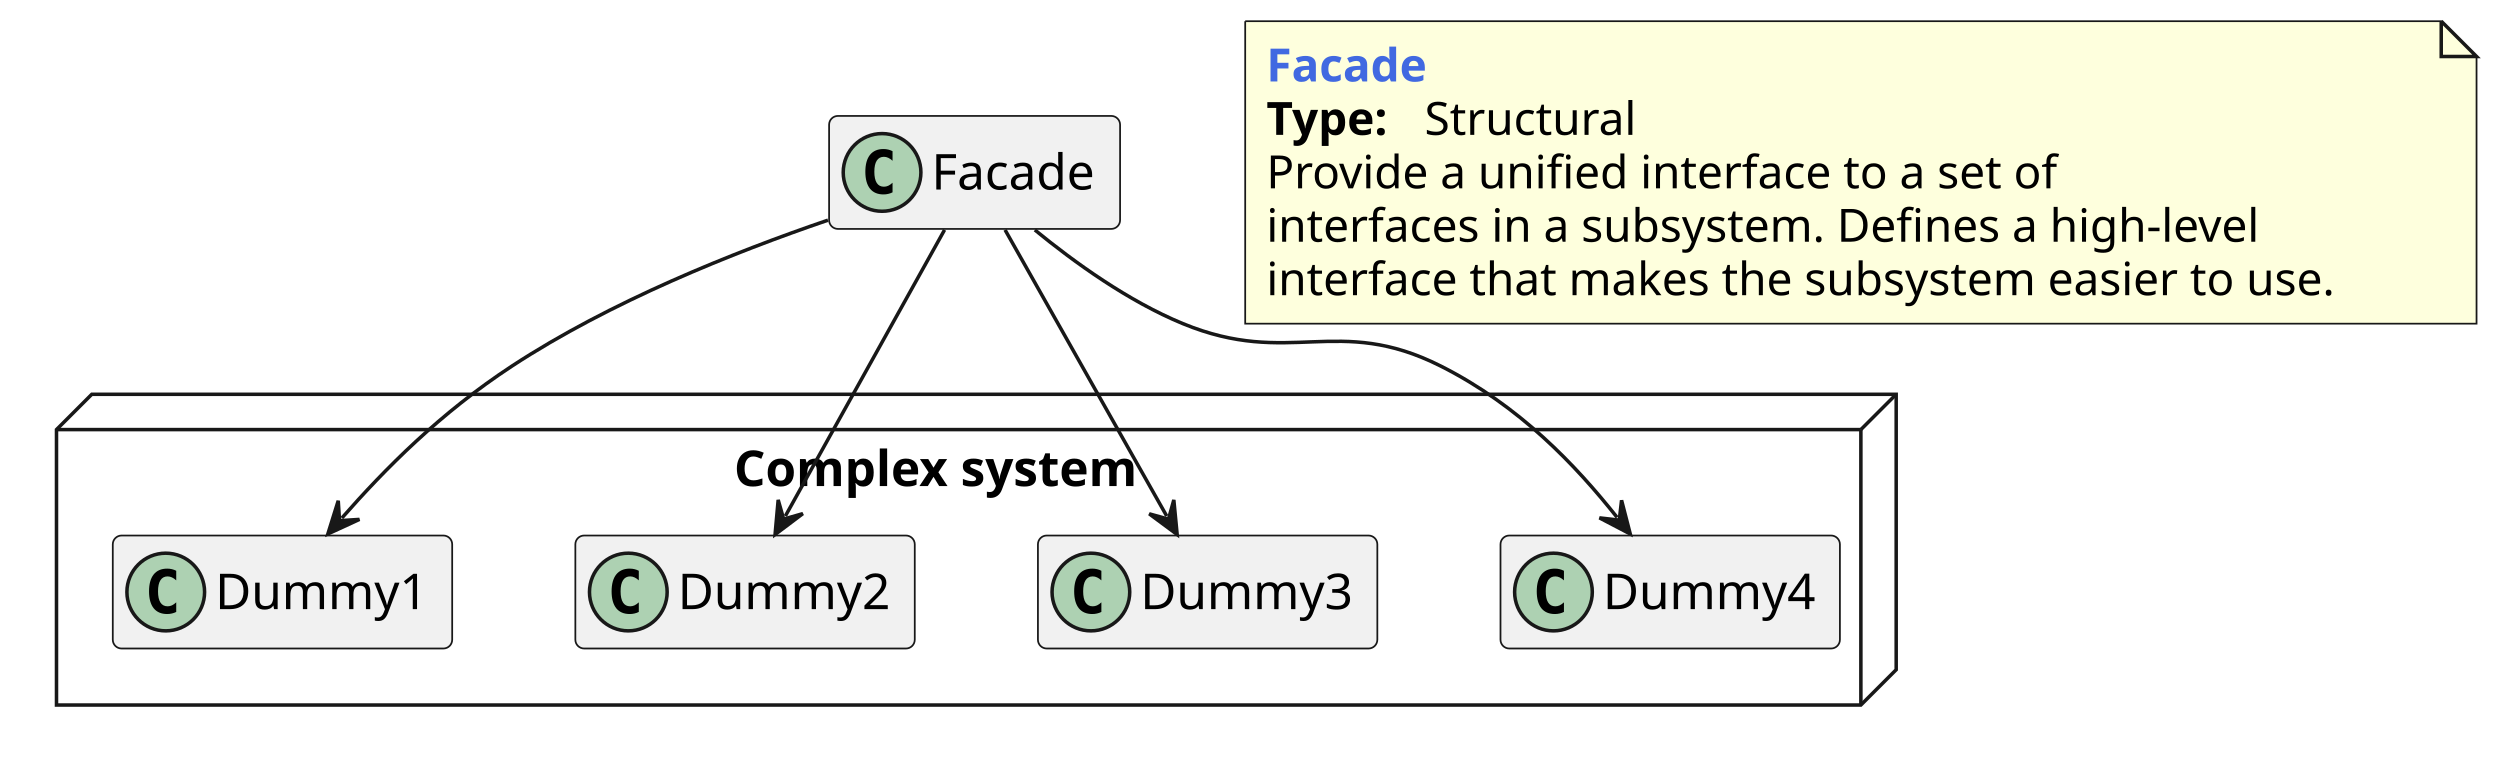
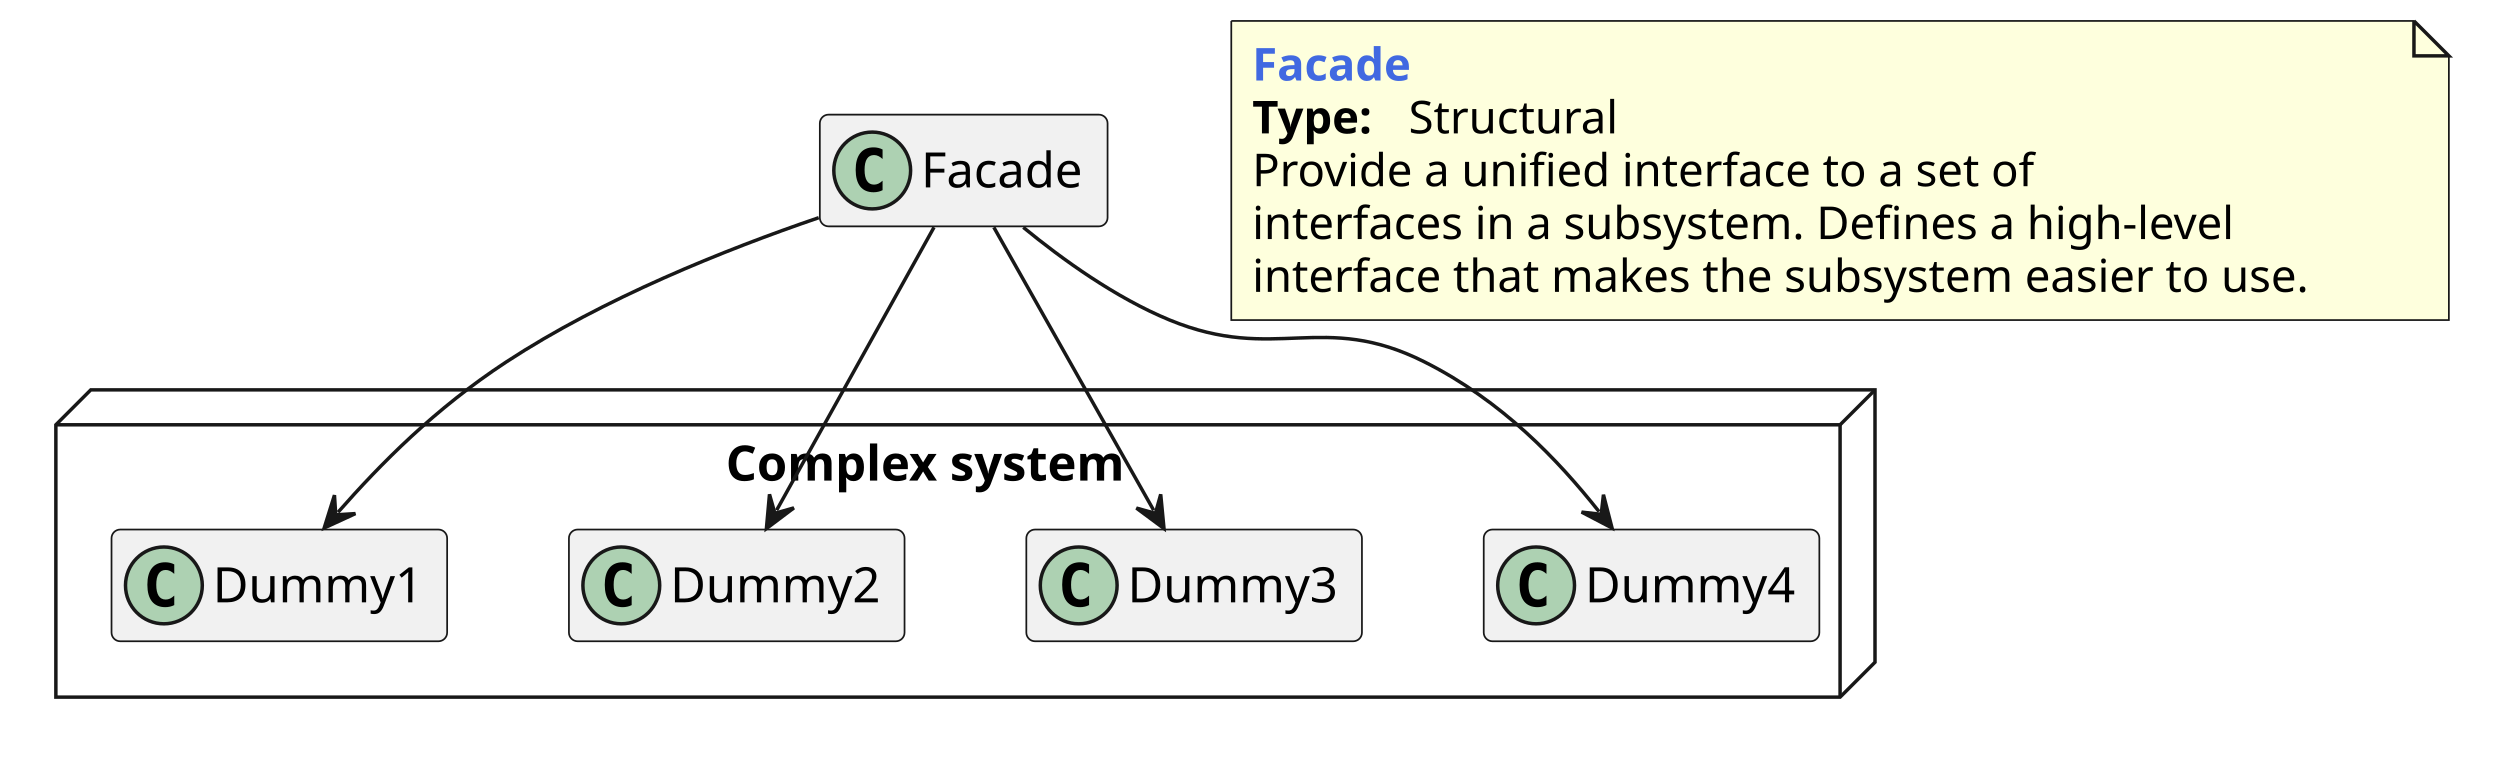
- <svg xmlns="http://www.w3.org/2000/svg" contentStyleType="text/css" data-diagram-type="CLASS" height="216px" preserveAspectRatio="none" style="width:708px;height:216px;" version="1.1" viewBox="0 0 708 216" width="708px" zoomAndPan="magnify">
+ <svg xmlns="http://www.w3.org/2000/svg" contentStyleType="text/css" data-diagram-type="CLASS" height="224px" preserveAspectRatio="none" style="width:716px;height:224px;" version="1.1" viewBox="0 0 716 224" width="716px" zoomAndPan="magnify">
  <defs />
  <g>
    <g class="cluster" data-qualified-name="Complex system" data-source-line="4" id="ent0003">
      <polygon fill="none" points="16,121.66,26,111.66,537,111.66,537,189.66,527,199.66,16,199.66,16,121.66" style="stroke:#181818;stroke-width:1;" />
      <line style="stroke:#181818;stroke-width:1;" x1="527" x2="537" y1="121.66" y2="111.66" />
      <line style="stroke:#181818;stroke-width:1;" x1="16" x2="527" y1="121.66" y2="121.66" />
      <line style="stroke:#181818;stroke-width:1;" x1="527" x2="527" y1="121.66" y2="199.66" />
-       <text fill="#000000" font-family="sans-serif" font-size="14" font-weight="bold" lengthAdjust="spacing" textLength="129.268" x="207.866" y="137.655">Complex system</text>
+       <text fill="#000000" font-family="sans-serif" font-size="14" font-weight="700" lengthAdjust="spacing" textLength="129.268" x="207.866" y="137.655">Complex system</text>
    </g>
    <g class="entity" data-qualified-name="Complex system.Dummy1" data-source-line="5" id="ent0004">
      <rect fill="#F1F1F1" height="32" rx="2.5" ry="2.5" style="stroke:#181818;stroke-width:0.5;" width="96.121" x="31.94" y="151.66" />
      <ellipse cx="46.94" cy="167.66" fill="#ADD1B2" rx="11" ry="11" style="stroke:#181818;stroke-width:1;" />
      <path d="M49.909,173.301 Q49.331,173.597 48.69,173.738 Q48.049,173.894 47.346,173.894 Q44.846,173.894 43.518,172.254 Q42.206,170.597 42.206,167.472 Q42.206,164.347 43.518,162.691 Q44.846,161.035 47.346,161.035 Q48.049,161.035 48.69,161.191 Q49.346,161.347 49.909,161.644 L49.909,164.363 Q49.284,163.785 48.69,163.519 Q48.096,163.238 47.471,163.238 Q46.127,163.238 45.44,164.316 Q44.752,165.379 44.752,167.472 Q44.752,169.566 45.44,170.644 Q46.127,171.707 47.471,171.707 Q48.096,171.707 48.69,171.441 Q49.284,171.16 49.909,170.582 L49.909,173.301 Z " fill="#000000" />
      <text fill="#000000" font-family="sans-serif" font-size="14" lengthAdjust="spacing" textLength="64.121" x="60.94" y="172.507">Dummy1</text>
    </g>
    <g class="entity" data-qualified-name="Complex system.Dummy2" data-source-line="6" id="ent0005">
      <rect fill="#F1F1F1" height="32" rx="2.5" ry="2.5" style="stroke:#181818;stroke-width:0.5;" width="96.121" x="162.94" y="151.66" />
      <ellipse cx="177.94" cy="167.66" fill="#ADD1B2" rx="11" ry="11" style="stroke:#181818;stroke-width:1;" />
      <path d="M180.909,173.301 Q180.331,173.597 179.69,173.738 Q179.049,173.894 178.346,173.894 Q175.846,173.894 174.518,172.254 Q173.206,170.597 173.206,167.472 Q173.206,164.347 174.518,162.691 Q175.846,161.035 178.346,161.035 Q179.049,161.035 179.69,161.191 Q180.346,161.347 180.909,161.644 L180.909,164.363 Q180.284,163.785 179.69,163.519 Q179.096,163.238 178.471,163.238 Q177.127,163.238 176.44,164.316 Q175.752,165.379 175.752,167.472 Q175.752,169.566 176.44,170.644 Q177.127,171.707 178.471,171.707 Q179.096,171.707 179.69,171.441 Q180.284,171.16 180.909,170.582 L180.909,173.301 Z " fill="#000000" />
      <text fill="#000000" font-family="sans-serif" font-size="14" lengthAdjust="spacing" textLength="64.121" x="191.94" y="172.507">Dummy2</text>
    </g>
    <g class="entity" data-qualified-name="Complex system.Dummy3" data-source-line="7" id="ent0006">
      <rect fill="#F1F1F1" height="32" rx="2.5" ry="2.5" style="stroke:#181818;stroke-width:0.5;" width="96.121" x="293.94" y="151.66" />
      <ellipse cx="308.94" cy="167.66" fill="#ADD1B2" rx="11" ry="11" style="stroke:#181818;stroke-width:1;" />
      <path d="M311.909,173.301 Q311.331,173.597 310.69,173.738 Q310.049,173.894 309.346,173.894 Q306.846,173.894 305.518,172.254 Q304.206,170.597 304.206,167.472 Q304.206,164.347 305.518,162.691 Q306.846,161.035 309.346,161.035 Q310.049,161.035 310.69,161.191 Q311.346,161.347 311.909,161.644 L311.909,164.363 Q311.284,163.785 310.69,163.519 Q310.096,163.238 309.471,163.238 Q308.127,163.238 307.44,164.316 Q306.752,165.379 306.752,167.472 Q306.752,169.566 307.44,170.644 Q308.127,171.707 309.471,171.707 Q310.096,171.707 310.69,171.441 Q311.284,171.16 311.909,170.582 L311.909,173.301 Z " fill="#000000" />
      <text fill="#000000" font-family="sans-serif" font-size="14" lengthAdjust="spacing" textLength="64.121" x="322.94" y="172.507">Dummy3</text>
    </g>
    <g class="entity" data-qualified-name="Complex system.Dummy4" data-source-line="8" id="ent0007">
      <rect fill="#F1F1F1" height="32" rx="2.5" ry="2.5" style="stroke:#181818;stroke-width:0.5;" width="96.121" x="424.94" y="151.66" />
      <ellipse cx="439.94" cy="167.66" fill="#ADD1B2" rx="11" ry="11" style="stroke:#181818;stroke-width:1;" />
      <path d="M442.909,173.301 Q442.331,173.597 441.69,173.738 Q441.049,173.894 440.346,173.894 Q437.846,173.894 436.518,172.254 Q435.206,170.597 435.206,167.472 Q435.206,164.347 436.518,162.691 Q437.846,161.035 440.346,161.035 Q441.049,161.035 441.69,161.191 Q442.346,161.347 442.909,161.644 L442.909,164.363 Q442.284,163.785 441.69,163.519 Q441.096,163.238 440.471,163.238 Q439.127,163.238 438.44,164.316 Q437.752,165.379 437.752,167.472 Q437.752,169.566 438.44,170.644 Q439.127,171.707 440.471,171.707 Q441.096,171.707 441.69,171.441 Q442.284,171.16 442.909,170.582 L442.909,173.301 Z " fill="#000000" />
      <text fill="#000000" font-family="sans-serif" font-size="14" lengthAdjust="spacing" textLength="64.121" x="453.94" y="172.507">Dummy4</text>
    </g>
    <g class="entity" data-qualified-name="Facade" data-source-line="2" id="ent0002">
      <rect fill="#F1F1F1" height="32" rx="2.5" ry="2.5" style="stroke:#181818;stroke-width:0.5;" width="82.408" x="234.8" y="32.83" />
      <ellipse cx="249.8" cy="48.83" fill="#ADD1B2" rx="11" ry="11" style="stroke:#181818;stroke-width:1;" />
      <path d="M252.769,54.471 Q252.191,54.767 251.55,54.908 Q250.909,55.064 250.206,55.064 Q247.706,55.064 246.378,53.424 Q245.066,51.767 245.066,48.642 Q245.066,45.517 246.378,43.861 Q247.706,42.205 250.206,42.205 Q250.909,42.205 251.55,42.361 Q252.206,42.517 252.769,42.814 L252.769,45.533 Q252.144,44.955 251.55,44.689 Q250.956,44.408 250.331,44.408 Q248.988,44.408 248.3,45.486 Q247.613,46.549 247.613,48.642 Q247.613,50.736 248.3,51.814 Q248.988,52.877 250.331,52.877 Q250.956,52.877 251.55,52.611 Q252.144,52.33 252.769,51.752 L252.769,54.471 Z " fill="#000000" />
      <text fill="#000000" font-family="sans-serif" font-size="14" lengthAdjust="spacing" textLength="50.408" x="263.8" y="53.677">Facade</text>
    </g>
    <g class="entity" data-qualified-name="N1" data-source-line="19" id="ent0012">
      <path d="M352.64,6 L352.64,91.664 L701.357,91.664 L701.357,16 L691.357,6 L352.64,6" fill="#FEFFDD" style="stroke:#181818;stroke-width:0.5;" />
      <path d="M691.357,6 L691.357,16 L701.357,16 L691.357,6" fill="#FEFFDD" style="stroke:#181818;stroke-width:1;" />
-       <text fill="#4169E1" font-family="sans-serif" font-size="13" font-weight="bold" lengthAdjust="spacing" textLength="52.254" x="358.64" y="23.067">Facade</text>
-       <text fill="#000000" font-family="sans-serif" font-size="13" font-weight="bold" lengthAdjust="spacing" textLength="40.663" x="358.64" y="38.2">Type:</text>
+       <text fill="#4169E1" font-family="sans-serif" font-size="13" font-weight="700" lengthAdjust="spacing" textLength="52.254" x="358.64" y="23.067">Facade</text>
+       <text fill="#000000" font-family="sans-serif" font-size="13" font-weight="700" lengthAdjust="spacing" textLength="40.663" x="358.64" y="38.2">Type:</text>
      <text fill="#000000" font-family="sans-serif" font-size="13" lengthAdjust="spacing" textLength="64.34" x="403.435" y="38.2">Structural</text>
      <text fill="#000000" font-family="sans-serif" font-size="13" lengthAdjust="spacing" textLength="241.509" x="358.64" y="53.333">Provide a unified interface to a set of</text>
      <text fill="#000000" font-family="sans-serif" font-size="13" lengthAdjust="spacing" textLength="304.878" x="358.64" y="68.465">interfaces in a subsystem. Defines a high-level</text>
      <text fill="#000000" font-family="sans-serif" font-size="13" lengthAdjust="spacing" textLength="327.717" x="358.64" y="83.598">interface that makes the subsystem easier to use.</text>
    </g>
    <g class="link" data-entity-1="ent0002" data-entity-2="ent0004" data-link-type="dependency" data-source-line="13" id="lnk8">
      <path codeLine="13" d="M234.48,62.35 C207.68,71.5 172.77,85.47 145,103.66 C124.62,117.01 109.052,132.784 96.812,146.704" fill="none" id="Facade-to-Dummy1" style="stroke:#181818;stroke-width:1;" />
      <polygon fill="#181818" points="92.85,151.21,101.797,147.093,96.152,147.455,95.789,141.81,92.85,151.21" style="stroke:#181818;stroke-width:1;" />
    </g>
    <g class="link" data-entity-1="ent0002" data-entity-2="ent0005" data-link-type="dependency" data-source-line="14" id="lnk9">
      <path codeLine="14" d="M267.5,65.1 C255.05,87.49 234.878,123.747 222.418,146.137" fill="none" id="Facade-to-Dummy2" style="stroke:#181818;stroke-width:1;" />
      <polygon fill="#181818" points="219.5,151.38,227.372,145.461,221.931,147.011,220.381,141.571,219.5,151.38" style="stroke:#181818;stroke-width:1;" />
    </g>
    <g class="link" data-entity-1="ent0002" data-entity-2="ent0006" data-link-type="dependency" data-source-line="15" id="lnk10">
      <path codeLine="15" d="M284.63,65.1 C297.28,87.49 317.769,123.766 330.419,146.156" fill="none" id="Facade-to-Dummy3" style="stroke:#181818;stroke-width:1;" />
      <polygon fill="#181818" points="333.37,151.38,332.425,141.577,330.911,147.027,325.46,145.512,333.37,151.38" style="stroke:#181818;stroke-width:1;" />
    </g>
    <g class="link" data-entity-1="ent0002" data-entity-2="ent0007" data-link-type="dependency" data-source-line="16" id="lnk11">
      <path codeLine="16" d="M293.07,65.12 C304.23,74.27 319.55,85.31 335,91.66 C365.41,104.16 378.63,88.88 408,103.66 C430.32,114.9 446.26,131.78 457.96,146.52" fill="none" id="Facade-to-Dummy4" style="stroke:#181818;stroke-width:1;" />
      <polygon fill="#181818" points="461.69,151.22,459.228,141.684,458.582,147.304,452.962,146.658,461.69,151.22" style="stroke:#181818;stroke-width:1;" />
    </g>
  </g>
</svg>
